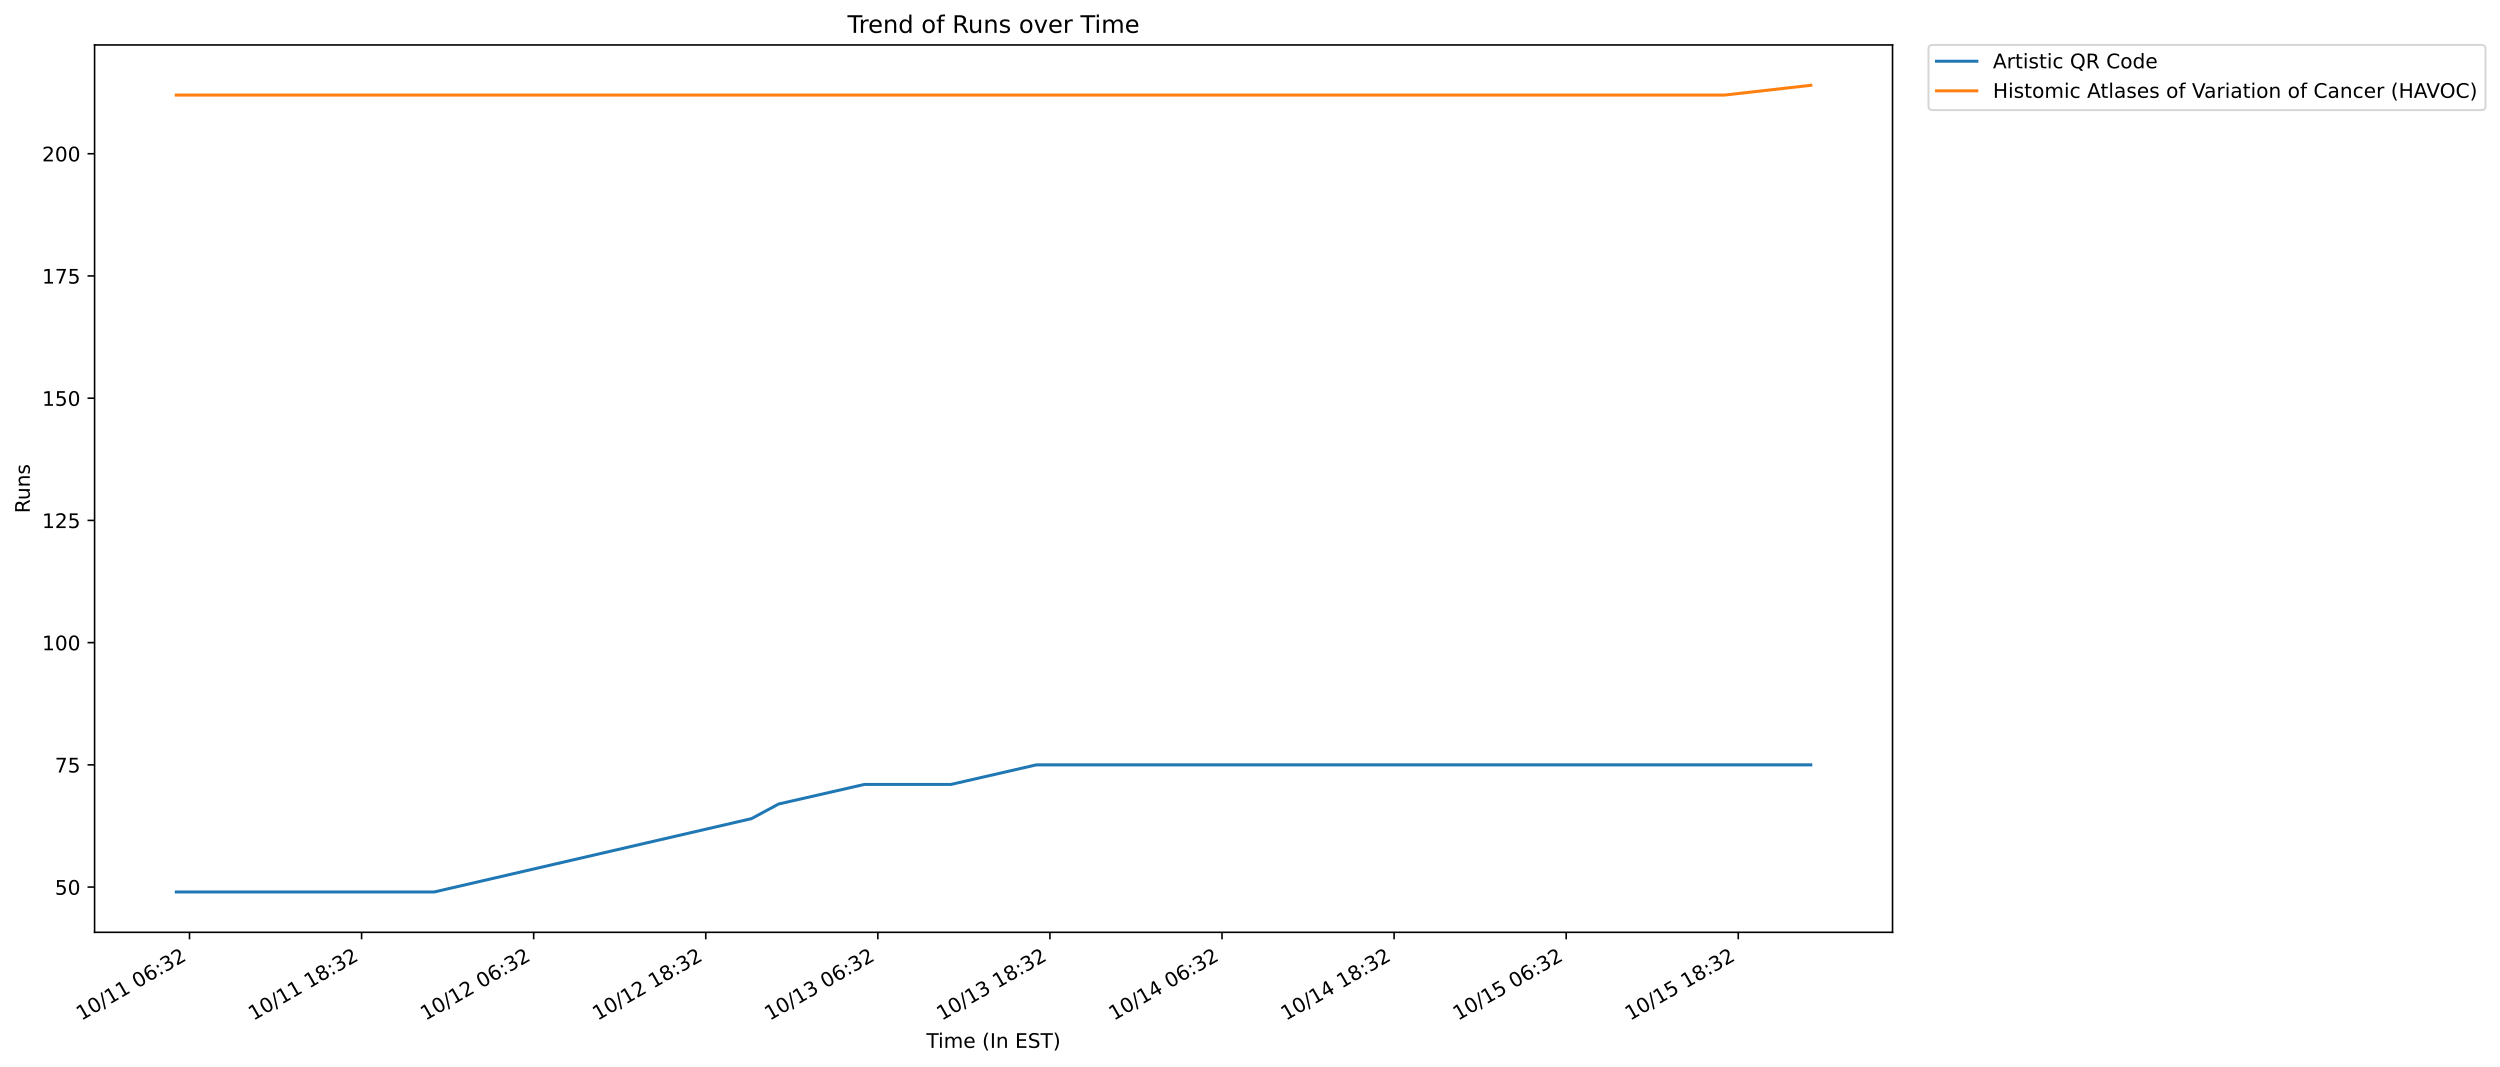
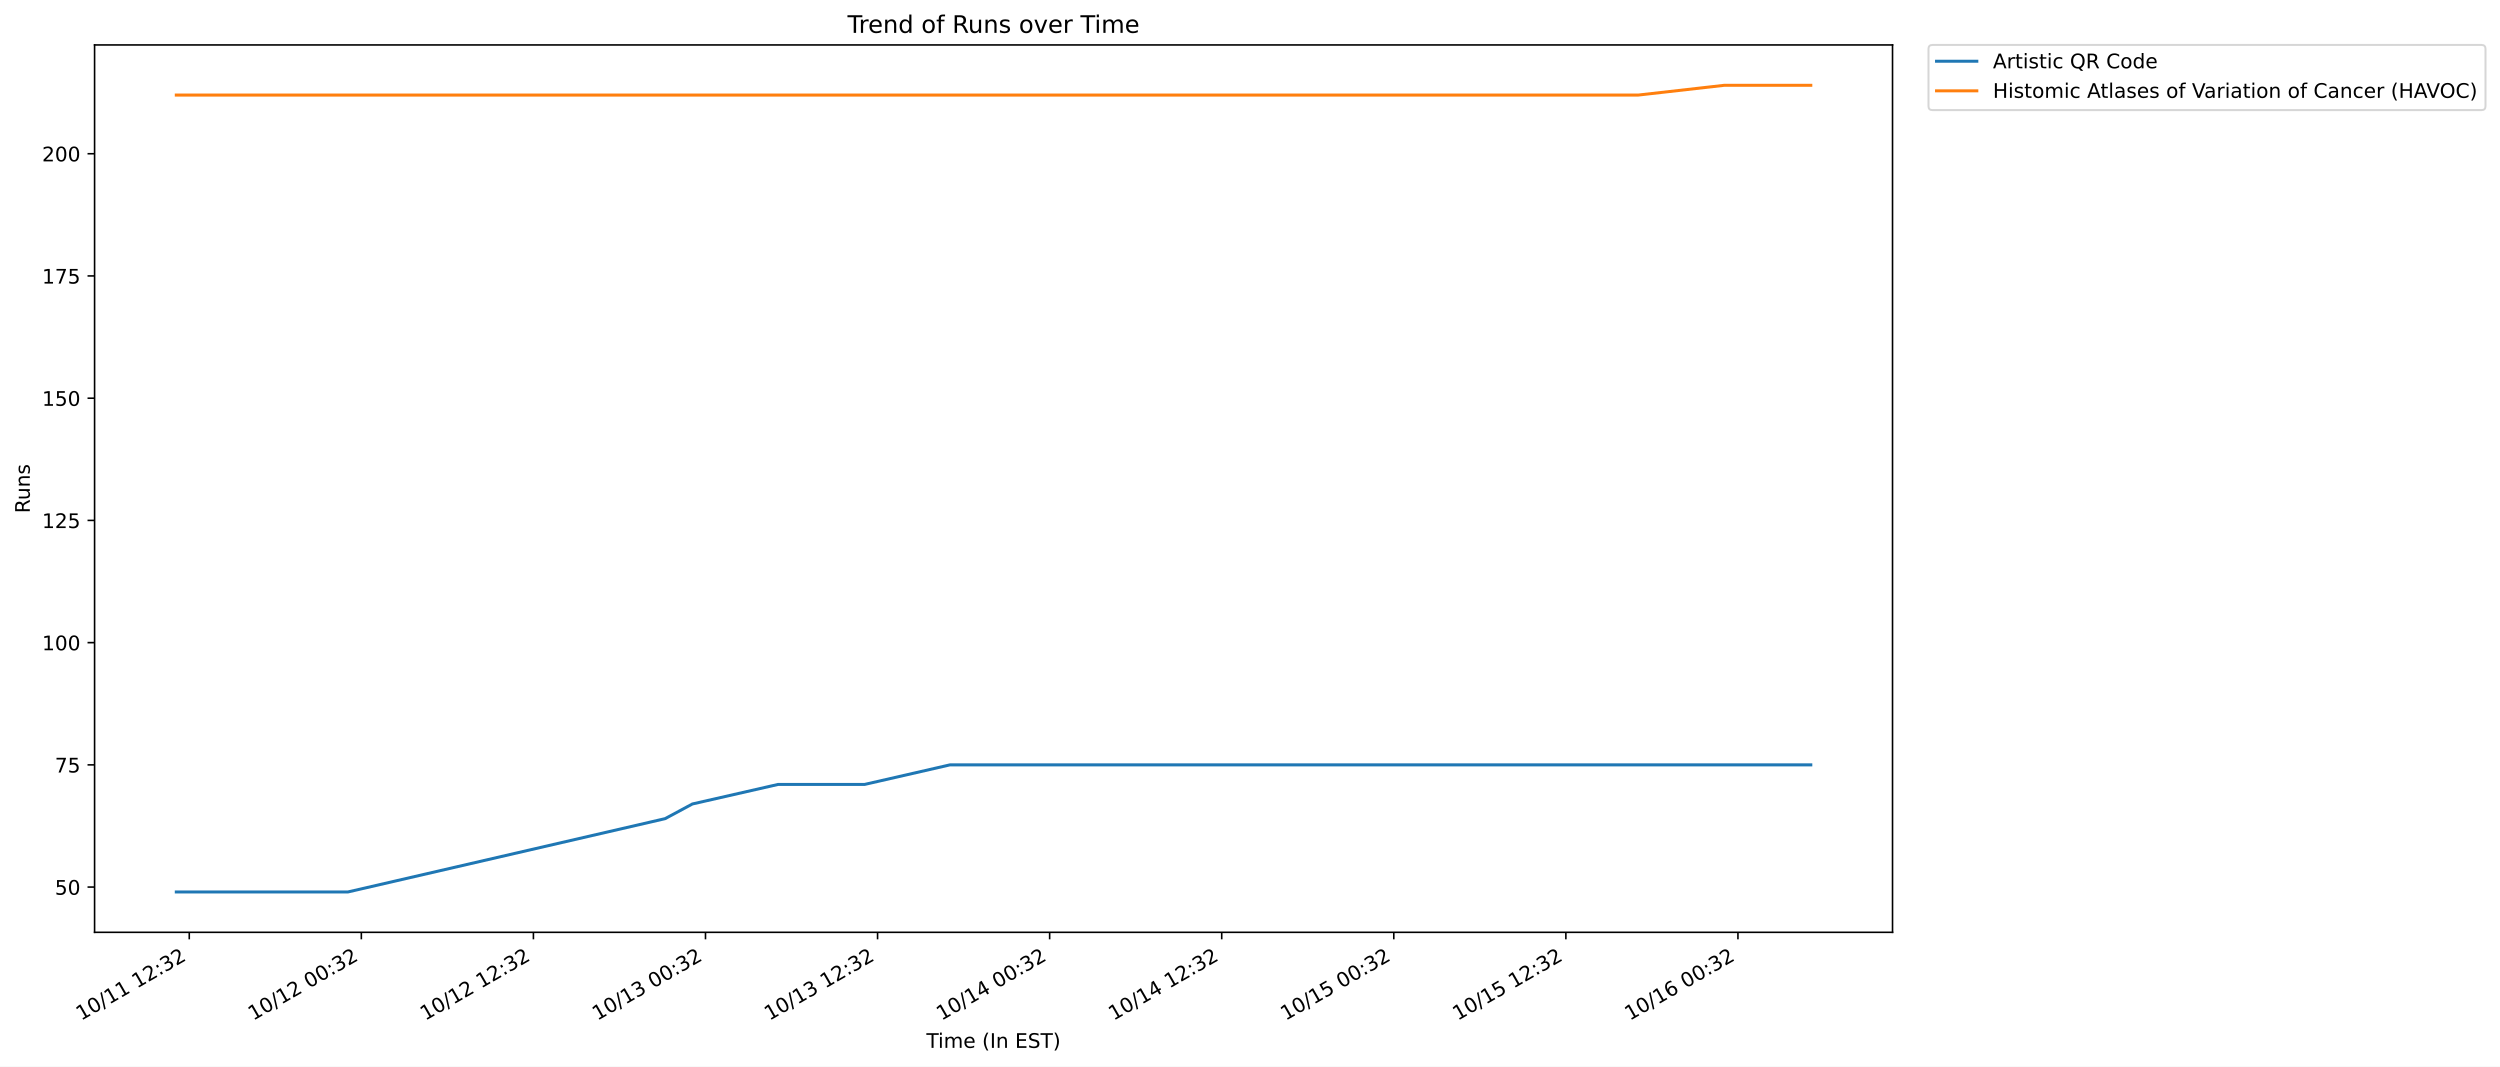
<svg xmlns="http://www.w3.org/2000/svg" xmlns:xlink="http://www.w3.org/1999/xlink" width="1241.42pt" height="529.626pt" viewBox="0 0 1241.42 529.626" version="1.1">
  <defs>
    <style type="text/css">*{stroke-linejoin: round; stroke-linecap: butt}</style>
  </defs>
  <g id="figure_1">
    <g id="patch_1">
      <path d="M 0 529.626  L 1241.42 529.626  L 1241.42 0  L 0 0  z " style="fill: #ffffff" />
    </g>
    <g id="axes_1">
      <g id="patch_2">
        <path d="M 46.966 462.958  L 939.766 462.958  L 939.766 22.318  L 46.966 22.318  z " style="fill: #ffffff" />
      </g>
      <g id="matplotlib.axis_1">
        <g id="xtick_1">
          <g id="line2d_1">
            <defs>
-               <path id="m65a698315c" d="M 0 0  L 0 3.5  " style="stroke: #000000; stroke-width: 0.8" />
+               <path id="m1e74c9fb96" d="M 0 0  L 0 3.5  " style="stroke: #000000; stroke-width: 0.8" />
            </defs>
            <g>
-               <use xlink:href="#m65a698315c" x="94.101" y="462.958" style="stroke: #000000; stroke-width: 0.8" />
+               <use xlink:href="#m1e74c9fb96" x="93.983" y="462.958" style="stroke: #000000; stroke-width: 0.8" />
            </g>
          </g>
          <g id="text_1">
-             <g transform="translate(40.39377 506.9464) rotate(-30) scale(0.1 -0.1)">
+             <g transform="translate(40.27549 506.9464) rotate(-30) scale(0.1 -0.1)">
              <defs>
                <path id="DejaVuSans-31" d="M 794 531  L 1825 531  L 1825 4091  L 703 3866  L 703 4441  L 1819 4666  L 2450 4666  L 2450 531  L 3481 531  L 3481 0  L 794 0  L 794 531  z " transform="scale(0.015625)" />
                <path id="DejaVuSans-30" d="M 2034 4250  Q 1547 4250 1301 3770  Q 1056 3291 1056 2328  Q 1056 1369 1301 889  Q 1547 409 2034 409  Q 2525 409 2770 889  Q 3016 1369 3016 2328  Q 3016 3291 2770 3770  Q 2525 4250 2034 4250  z M 2034 4750  Q 2819 4750 3233 4129  Q 3647 3509 3647 2328  Q 3647 1150 3233 529  Q 2819 -91 2034 -91  Q 1250 -91 836 529  Q 422 1150 422 2328  Q 422 3509 836 4129  Q 1250 4750 2034 4750  z " transform="scale(0.015625)" />
                <path id="DejaVuSans-2f" d="M 1625 4666  L 2156 4666  L 531 -594  L 0 -594  L 1625 4666  z " transform="scale(0.015625)" />
                <path id="DejaVuSans-20" transform="scale(0.015625)" />
-                 <path id="DejaVuSans-36" d="M 2113 2584  Q 1688 2584 1439 2293  Q 1191 2003 1191 1497  Q 1191 994 1439 701  Q 1688 409 2113 409  Q 2538 409 2786 701  Q 3034 994 3034 1497  Q 3034 2003 2786 2293  Q 2538 2584 2113 2584  z M 3366 4563  L 3366 3988  Q 3128 4100 2886 4159  Q 2644 4219 2406 4219  Q 1781 4219 1451 3797  Q 1122 3375 1075 2522  Q 1259 2794 1537 2939  Q 1816 3084 2150 3084  Q 2853 3084 3261 2657  Q 3669 2231 3669 1497  Q 3669 778 3244 343  Q 2819 -91 2113 -91  Q 1303 -91 875 529  Q 447 1150 447 2328  Q 447 3434 972 4092  Q 1497 4750 2381 4750  Q 2619 4750 2861 4703  Q 3103 4656 3366 4563  z " transform="scale(0.015625)" />
+                 <path id="DejaVuSans-32" d="M 1228 531  L 3431 531  L 3431 0  L 469 0  L 469 531  Q 828 903 1448 1529  Q 2069 2156 2228 2338  Q 2531 2678 2651 2914  Q 2772 3150 2772 3378  Q 2772 3750 2511 3984  Q 2250 4219 1831 4219  Q 1534 4219 1204 4116  Q 875 4013 500 3803  L 500 4441  Q 881 4594 1212 4672  Q 1544 4750 1819 4750  Q 2544 4750 2975 4387  Q 3406 4025 3406 3419  Q 3406 3131 3298 2873  Q 3191 2616 2906 2266  Q 2828 2175 2409 1742  Q 1991 1309 1228 531  z " transform="scale(0.015625)" />
                <path id="DejaVuSans-3a" d="M 750 794  L 1409 794  L 1409 0  L 750 0  L 750 794  z M 750 3309  L 1409 3309  L 1409 2516  L 750 2516  L 750 3309  z " transform="scale(0.015625)" />
                <path id="DejaVuSans-33" d="M 2597 2516  Q 3050 2419 3304 2112  Q 3559 1806 3559 1356  Q 3559 666 3084 287  Q 2609 -91 1734 -91  Q 1441 -91 1130 -33  Q 819 25 488 141  L 488 750  Q 750 597 1062 519  Q 1375 441 1716 441  Q 2309 441 2620 675  Q 2931 909 2931 1356  Q 2931 1769 2642 2001  Q 2353 2234 1838 2234  L 1294 2234  L 1294 2753  L 1863 2753  Q 2328 2753 2575 2939  Q 2822 3125 2822 3475  Q 2822 3834 2567 4026  Q 2313 4219 1838 4219  Q 1578 4219 1281 4162  Q 984 4106 628 3988  L 628 4550  Q 988 4650 1302 4700  Q 1616 4750 1894 4750  Q 2613 4750 3031 4423  Q 3450 4097 3450 3541  Q 3450 3153 3228 2886  Q 3006 2619 2597 2516  z " transform="scale(0.015625)" />
-                 <path id="DejaVuSans-32" d="M 1228 531  L 3431 531  L 3431 0  L 469 0  L 469 531  Q 828 903 1448 1529  Q 2069 2156 2228 2338  Q 2531 2678 2651 2914  Q 2772 3150 2772 3378  Q 2772 3750 2511 3984  Q 2250 4219 1831 4219  Q 1534 4219 1204 4116  Q 875 4013 500 3803  L 500 4441  Q 881 4594 1212 4672  Q 1544 4750 1819 4750  Q 2544 4750 2975 4387  Q 3406 4025 3406 3419  Q 3406 3131 3298 2873  Q 3191 2616 2906 2266  Q 2828 2175 2409 1742  Q 1991 1309 1228 531  z " transform="scale(0.015625)" />
              </defs>
              <use xlink:href="#DejaVuSans-31" />
              <use xlink:href="#DejaVuSans-30" x="63.623" />
              <use xlink:href="#DejaVuSans-2f" x="127.246" />
              <use xlink:href="#DejaVuSans-31" x="160.938" />
              <use xlink:href="#DejaVuSans-31" x="224.561" />
              <use xlink:href="#DejaVuSans-20" x="288.184" />
-               <use xlink:href="#DejaVuSans-30" x="319.971" />
-               <use xlink:href="#DejaVuSans-36" x="383.594" />
+               <use xlink:href="#DejaVuSans-31" x="319.971" />
+               <use xlink:href="#DejaVuSans-32" x="383.594" />
              <use xlink:href="#DejaVuSans-3a" x="447.217" />
              <use xlink:href="#DejaVuSans-33" x="480.908" />
              <use xlink:href="#DejaVuSans-32" x="544.531" />
            </g>
          </g>
        </g>
        <g id="xtick_2">
          <g id="line2d_2">
            <g>
-               <use xlink:href="#m65a698315c" x="179.553" y="462.958" style="stroke: #000000; stroke-width: 0.8" />
+               <use xlink:href="#m1e74c9fb96" x="179.43" y="462.958" style="stroke: #000000; stroke-width: 0.8" />
            </g>
          </g>
          <g id="text_2">
-             <g transform="translate(125.8455 506.9464) rotate(-30) scale(0.1 -0.1)">
-               <defs>
-                 <path id="DejaVuSans-38" d="M 2034 2216  Q 1584 2216 1326 1975  Q 1069 1734 1069 1313  Q 1069 891 1326 650  Q 1584 409 2034 409  Q 2484 409 2743 651  Q 3003 894 3003 1313  Q 3003 1734 2745 1975  Q 2488 2216 2034 2216  z M 1403 2484  Q 997 2584 770 2862  Q 544 3141 544 3541  Q 544 4100 942 4425  Q 1341 4750 2034 4750  Q 2731 4750 3128 4425  Q 3525 4100 3525 3541  Q 3525 3141 3298 2862  Q 3072 2584 2669 2484  Q 3125 2378 3379 2068  Q 3634 1759 3634 1313  Q 3634 634 3220 271  Q 2806 -91 2034 -91  Q 1263 -91 848 271  Q 434 634 434 1313  Q 434 1759 690 2068  Q 947 2378 1403 2484  z M 1172 3481  Q 1172 3119 1398 2916  Q 1625 2713 2034 2713  Q 2441 2713 2670 2916  Q 2900 3119 2900 3481  Q 2900 3844 2670 4047  Q 2441 4250 2034 4250  Q 1625 4250 1398 4047  Q 1172 3844 1172 3481  z " transform="scale(0.015625)" />
-               </defs>
-               <use xlink:href="#DejaVuSans-31" />
-               <use xlink:href="#DejaVuSans-30" x="63.623" />
-               <use xlink:href="#DejaVuSans-2f" x="127.246" />
-               <use xlink:href="#DejaVuSans-31" x="160.938" />
-               <use xlink:href="#DejaVuSans-31" x="224.561" />
-               <use xlink:href="#DejaVuSans-20" x="288.184" />
-               <use xlink:href="#DejaVuSans-31" x="319.971" />
-               <use xlink:href="#DejaVuSans-38" x="383.594" />
+             <g transform="translate(125.7226 506.9464) rotate(-30) scale(0.1 -0.1)">
+               <use xlink:href="#DejaVuSans-31" />
+               <use xlink:href="#DejaVuSans-30" x="63.623" />
+               <use xlink:href="#DejaVuSans-2f" x="127.246" />
+               <use xlink:href="#DejaVuSans-31" x="160.938" />
+               <use xlink:href="#DejaVuSans-32" x="224.561" />
+               <use xlink:href="#DejaVuSans-20" x="288.184" />
+               <use xlink:href="#DejaVuSans-30" x="319.971" />
+               <use xlink:href="#DejaVuSans-30" x="383.594" />
              <use xlink:href="#DejaVuSans-3a" x="447.217" />
              <use xlink:href="#DejaVuSans-33" x="480.908" />
              <use xlink:href="#DejaVuSans-32" x="544.531" />
            </g>
          </g>
        </g>
        <g id="xtick_3">
          <g id="line2d_3">
            <g>
-               <use xlink:href="#m65a698315c" x="265.005" y="462.958" style="stroke: #000000; stroke-width: 0.8" />
+               <use xlink:href="#m1e74c9fb96" x="264.877" y="462.958" style="stroke: #000000; stroke-width: 0.8" />
            </g>
          </g>
          <g id="text_3">
-             <g transform="translate(211.2973 506.9464) rotate(-30) scale(0.1 -0.1)">
+             <g transform="translate(211.1697 506.9464) rotate(-30) scale(0.1 -0.1)">
              <use xlink:href="#DejaVuSans-31" />
              <use xlink:href="#DejaVuSans-30" x="63.623" />
              <use xlink:href="#DejaVuSans-2f" x="127.246" />
              <use xlink:href="#DejaVuSans-31" x="160.938" />
              <use xlink:href="#DejaVuSans-32" x="224.561" />
              <use xlink:href="#DejaVuSans-20" x="288.184" />
-               <use xlink:href="#DejaVuSans-30" x="319.971" />
-               <use xlink:href="#DejaVuSans-36" x="383.594" />
+               <use xlink:href="#DejaVuSans-31" x="319.971" />
+               <use xlink:href="#DejaVuSans-32" x="383.594" />
              <use xlink:href="#DejaVuSans-3a" x="447.217" />
              <use xlink:href="#DejaVuSans-33" x="480.908" />
              <use xlink:href="#DejaVuSans-32" x="544.531" />
            </g>
          </g>
        </g>
        <g id="xtick_4">
          <g id="line2d_4">
            <g>
-               <use xlink:href="#m65a698315c" x="350.457" y="462.958" style="stroke: #000000; stroke-width: 0.8" />
+               <use xlink:href="#m1e74c9fb96" x="350.325" y="462.958" style="stroke: #000000; stroke-width: 0.8" />
            </g>
          </g>
          <g id="text_4">
-             <g transform="translate(296.7491 506.9464) rotate(-30) scale(0.1 -0.1)">
-               <use xlink:href="#DejaVuSans-31" />
-               <use xlink:href="#DejaVuSans-30" x="63.623" />
-               <use xlink:href="#DejaVuSans-2f" x="127.246" />
-               <use xlink:href="#DejaVuSans-31" x="160.938" />
-               <use xlink:href="#DejaVuSans-32" x="224.561" />
-               <use xlink:href="#DejaVuSans-20" x="288.184" />
-               <use xlink:href="#DejaVuSans-31" x="319.971" />
-               <use xlink:href="#DejaVuSans-38" x="383.594" />
+             <g transform="translate(296.6168 506.9464) rotate(-30) scale(0.1 -0.1)">
+               <use xlink:href="#DejaVuSans-31" />
+               <use xlink:href="#DejaVuSans-30" x="63.623" />
+               <use xlink:href="#DejaVuSans-2f" x="127.246" />
+               <use xlink:href="#DejaVuSans-31" x="160.938" />
+               <use xlink:href="#DejaVuSans-33" x="224.561" />
+               <use xlink:href="#DejaVuSans-20" x="288.184" />
+               <use xlink:href="#DejaVuSans-30" x="319.971" />
+               <use xlink:href="#DejaVuSans-30" x="383.594" />
              <use xlink:href="#DejaVuSans-3a" x="447.217" />
              <use xlink:href="#DejaVuSans-33" x="480.908" />
              <use xlink:href="#DejaVuSans-32" x="544.531" />
            </g>
          </g>
        </g>
        <g id="xtick_5">
          <g id="line2d_5">
            <g>
-               <use xlink:href="#m65a698315c" x="435.909" y="462.958" style="stroke: #000000; stroke-width: 0.8" />
+               <use xlink:href="#m1e74c9fb96" x="435.772" y="462.958" style="stroke: #000000; stroke-width: 0.8" />
            </g>
          </g>
          <g id="text_5">
-             <g transform="translate(382.2008 506.9464) rotate(-30) scale(0.1 -0.1)">
+             <g transform="translate(382.0639 506.9464) rotate(-30) scale(0.1 -0.1)">
              <use xlink:href="#DejaVuSans-31" />
              <use xlink:href="#DejaVuSans-30" x="63.623" />
              <use xlink:href="#DejaVuSans-2f" x="127.246" />
              <use xlink:href="#DejaVuSans-31" x="160.938" />
              <use xlink:href="#DejaVuSans-33" x="224.561" />
              <use xlink:href="#DejaVuSans-20" x="288.184" />
-               <use xlink:href="#DejaVuSans-30" x="319.971" />
-               <use xlink:href="#DejaVuSans-36" x="383.594" />
+               <use xlink:href="#DejaVuSans-31" x="319.971" />
+               <use xlink:href="#DejaVuSans-32" x="383.594" />
              <use xlink:href="#DejaVuSans-3a" x="447.217" />
              <use xlink:href="#DejaVuSans-33" x="480.908" />
              <use xlink:href="#DejaVuSans-32" x="544.531" />
            </g>
          </g>
        </g>
        <g id="xtick_6">
          <g id="line2d_6">
            <g>
-               <use xlink:href="#m65a698315c" x="521.36" y="462.958" style="stroke: #000000; stroke-width: 0.8" />
+               <use xlink:href="#m1e74c9fb96" x="521.219" y="462.958" style="stroke: #000000; stroke-width: 0.8" />
            </g>
          </g>
          <g id="text_6">
-             <g transform="translate(467.6526 506.9464) rotate(-30) scale(0.1 -0.1)">
-               <use xlink:href="#DejaVuSans-31" />
-               <use xlink:href="#DejaVuSans-30" x="63.623" />
-               <use xlink:href="#DejaVuSans-2f" x="127.246" />
-               <use xlink:href="#DejaVuSans-31" x="160.938" />
-               <use xlink:href="#DejaVuSans-33" x="224.561" />
-               <use xlink:href="#DejaVuSans-20" x="288.184" />
-               <use xlink:href="#DejaVuSans-31" x="319.971" />
-               <use xlink:href="#DejaVuSans-38" x="383.594" />
-               <use xlink:href="#DejaVuSans-3a" x="447.217" />
-               <use xlink:href="#DejaVuSans-33" x="480.908" />
-               <use xlink:href="#DejaVuSans-32" x="544.531" />
-             </g>
-           </g>
-         </g>
-         <g id="xtick_7">
-           <g id="line2d_7">
-             <g>
-               <use xlink:href="#m65a698315c" x="606.812" y="462.958" style="stroke: #000000; stroke-width: 0.8" />
-             </g>
-           </g>
-           <g id="text_7">
-             <g transform="translate(553.1044 506.9464) rotate(-30) scale(0.1 -0.1)">
+             <g transform="translate(467.5111 506.9464) rotate(-30) scale(0.1 -0.1)">
              <defs>
                <path id="DejaVuSans-34" d="M 2419 4116  L 825 1625  L 2419 1625  L 2419 4116  z M 2253 4666  L 3047 4666  L 3047 1625  L 3713 1625  L 3713 1100  L 3047 1100  L 3047 0  L 2419 0  L 2419 1100  L 313 1100  L 313 1709  L 2253 4666  z " transform="scale(0.015625)" />
              </defs>
              <use xlink:href="#DejaVuSans-31" />
              <use xlink:href="#DejaVuSans-30" x="63.623" />
              <use xlink:href="#DejaVuSans-2f" x="127.246" />
              <use xlink:href="#DejaVuSans-31" x="160.938" />
              <use xlink:href="#DejaVuSans-34" x="224.561" />
              <use xlink:href="#DejaVuSans-20" x="288.184" />
              <use xlink:href="#DejaVuSans-30" x="319.971" />
-               <use xlink:href="#DejaVuSans-36" x="383.594" />
+               <use xlink:href="#DejaVuSans-30" x="383.594" />
+               <use xlink:href="#DejaVuSans-3a" x="447.217" />
+               <use xlink:href="#DejaVuSans-33" x="480.908" />
+               <use xlink:href="#DejaVuSans-32" x="544.531" />
+             </g>
+           </g>
+         </g>
+         <g id="xtick_7">
+           <g id="line2d_7">
+             <g>
+               <use xlink:href="#m1e74c9fb96" x="606.666" y="462.958" style="stroke: #000000; stroke-width: 0.8" />
+             </g>
+           </g>
+           <g id="text_7">
+             <g transform="translate(552.9582 506.9464) rotate(-30) scale(0.1 -0.1)">
+               <use xlink:href="#DejaVuSans-31" />
+               <use xlink:href="#DejaVuSans-30" x="63.623" />
+               <use xlink:href="#DejaVuSans-2f" x="127.246" />
+               <use xlink:href="#DejaVuSans-31" x="160.938" />
+               <use xlink:href="#DejaVuSans-34" x="224.561" />
+               <use xlink:href="#DejaVuSans-20" x="288.184" />
+               <use xlink:href="#DejaVuSans-31" x="319.971" />
+               <use xlink:href="#DejaVuSans-32" x="383.594" />
              <use xlink:href="#DejaVuSans-3a" x="447.217" />
              <use xlink:href="#DejaVuSans-33" x="480.908" />
              <use xlink:href="#DejaVuSans-32" x="544.531" />
            </g>
          </g>
        </g>
        <g id="xtick_8">
          <g id="line2d_8">
            <g>
-               <use xlink:href="#m65a698315c" x="692.264" y="462.958" style="stroke: #000000; stroke-width: 0.8" />
+               <use xlink:href="#m1e74c9fb96" x="692.113" y="462.958" style="stroke: #000000; stroke-width: 0.8" />
            </g>
          </g>
          <g id="text_8">
-             <g transform="translate(638.5562 506.9464) rotate(-30) scale(0.1 -0.1)">
-               <use xlink:href="#DejaVuSans-31" />
-               <use xlink:href="#DejaVuSans-30" x="63.623" />
-               <use xlink:href="#DejaVuSans-2f" x="127.246" />
-               <use xlink:href="#DejaVuSans-31" x="160.938" />
-               <use xlink:href="#DejaVuSans-34" x="224.561" />
-               <use xlink:href="#DejaVuSans-20" x="288.184" />
-               <use xlink:href="#DejaVuSans-31" x="319.971" />
-               <use xlink:href="#DejaVuSans-38" x="383.594" />
-               <use xlink:href="#DejaVuSans-3a" x="447.217" />
-               <use xlink:href="#DejaVuSans-33" x="480.908" />
-               <use xlink:href="#DejaVuSans-32" x="544.531" />
-             </g>
-           </g>
-         </g>
-         <g id="xtick_9">
-           <g id="line2d_9">
-             <g>
-               <use xlink:href="#m65a698315c" x="777.716" y="462.958" style="stroke: #000000; stroke-width: 0.8" />
-             </g>
-           </g>
-           <g id="text_9">
-             <g transform="translate(724.0079 506.9464) rotate(-30) scale(0.1 -0.1)">
+             <g transform="translate(638.4053 506.9464) rotate(-30) scale(0.1 -0.1)">
              <defs>
                <path id="DejaVuSans-35" d="M 691 4666  L 3169 4666  L 3169 4134  L 1269 4134  L 1269 2991  Q 1406 3038 1543 3061  Q 1681 3084 1819 3084  Q 2600 3084 3056 2656  Q 3513 2228 3513 1497  Q 3513 744 3044 326  Q 2575 -91 1722 -91  Q 1428 -91 1123 -41  Q 819 9 494 109  L 494 744  Q 775 591 1075 516  Q 1375 441 1709 441  Q 2250 441 2565 725  Q 2881 1009 2881 1497  Q 2881 1984 2565 2268  Q 2250 2553 1709 2553  Q 1456 2553 1204 2497  Q 953 2441 691 2322  L 691 4666  z " transform="scale(0.015625)" />
              </defs>
              <use xlink:href="#DejaVuSans-31" />
              <use xlink:href="#DejaVuSans-30" x="63.623" />
              <use xlink:href="#DejaVuSans-2f" x="127.246" />
              <use xlink:href="#DejaVuSans-31" x="160.938" />
              <use xlink:href="#DejaVuSans-35" x="224.561" />
              <use xlink:href="#DejaVuSans-20" x="288.184" />
              <use xlink:href="#DejaVuSans-30" x="319.971" />
-               <use xlink:href="#DejaVuSans-36" x="383.594" />
+               <use xlink:href="#DejaVuSans-30" x="383.594" />
+               <use xlink:href="#DejaVuSans-3a" x="447.217" />
+               <use xlink:href="#DejaVuSans-33" x="480.908" />
+               <use xlink:href="#DejaVuSans-32" x="544.531" />
+             </g>
+           </g>
+         </g>
+         <g id="xtick_9">
+           <g id="line2d_9">
+             <g>
+               <use xlink:href="#m1e74c9fb96" x="777.56" y="462.958" style="stroke: #000000; stroke-width: 0.8" />
+             </g>
+           </g>
+           <g id="text_9">
+             <g transform="translate(723.8524 506.9464) rotate(-30) scale(0.1 -0.1)">
+               <use xlink:href="#DejaVuSans-31" />
+               <use xlink:href="#DejaVuSans-30" x="63.623" />
+               <use xlink:href="#DejaVuSans-2f" x="127.246" />
+               <use xlink:href="#DejaVuSans-31" x="160.938" />
+               <use xlink:href="#DejaVuSans-35" x="224.561" />
+               <use xlink:href="#DejaVuSans-20" x="288.184" />
+               <use xlink:href="#DejaVuSans-31" x="319.971" />
+               <use xlink:href="#DejaVuSans-32" x="383.594" />
              <use xlink:href="#DejaVuSans-3a" x="447.217" />
              <use xlink:href="#DejaVuSans-33" x="480.908" />
              <use xlink:href="#DejaVuSans-32" x="544.531" />
            </g>
          </g>
        </g>
        <g id="xtick_10">
          <g id="line2d_10">
            <g>
-               <use xlink:href="#m65a698315c" x="863.167" y="462.958" style="stroke: #000000; stroke-width: 0.8" />
+               <use xlink:href="#m1e74c9fb96" x="863.007" y="462.958" style="stroke: #000000; stroke-width: 0.8" />
            </g>
          </g>
          <g id="text_10">
-             <g transform="translate(809.4597 506.9464) rotate(-30) scale(0.1 -0.1)">
-               <use xlink:href="#DejaVuSans-31" />
-               <use xlink:href="#DejaVuSans-30" x="63.623" />
-               <use xlink:href="#DejaVuSans-2f" x="127.246" />
-               <use xlink:href="#DejaVuSans-31" x="160.938" />
-               <use xlink:href="#DejaVuSans-35" x="224.561" />
-               <use xlink:href="#DejaVuSans-20" x="288.184" />
-               <use xlink:href="#DejaVuSans-31" x="319.971" />
-               <use xlink:href="#DejaVuSans-38" x="383.594" />
+             <g transform="translate(809.2995 506.9464) rotate(-30) scale(0.1 -0.1)">
+               <defs>
+                 <path id="DejaVuSans-36" d="M 2113 2584  Q 1688 2584 1439 2293  Q 1191 2003 1191 1497  Q 1191 994 1439 701  Q 1688 409 2113 409  Q 2538 409 2786 701  Q 3034 994 3034 1497  Q 3034 2003 2786 2293  Q 2538 2584 2113 2584  z M 3366 4563  L 3366 3988  Q 3128 4100 2886 4159  Q 2644 4219 2406 4219  Q 1781 4219 1451 3797  Q 1122 3375 1075 2522  Q 1259 2794 1537 2939  Q 1816 3084 2150 3084  Q 2853 3084 3261 2657  Q 3669 2231 3669 1497  Q 3669 778 3244 343  Q 2819 -91 2113 -91  Q 1303 -91 875 529  Q 447 1150 447 2328  Q 447 3434 972 4092  Q 1497 4750 2381 4750  Q 2619 4750 2861 4703  Q 3103 4656 3366 4563  z " transform="scale(0.015625)" />
+               </defs>
+               <use xlink:href="#DejaVuSans-31" />
+               <use xlink:href="#DejaVuSans-30" x="63.623" />
+               <use xlink:href="#DejaVuSans-2f" x="127.246" />
+               <use xlink:href="#DejaVuSans-31" x="160.938" />
+               <use xlink:href="#DejaVuSans-36" x="224.561" />
+               <use xlink:href="#DejaVuSans-20" x="288.184" />
+               <use xlink:href="#DejaVuSans-30" x="319.971" />
+               <use xlink:href="#DejaVuSans-30" x="383.594" />
              <use xlink:href="#DejaVuSans-3a" x="447.217" />
              <use xlink:href="#DejaVuSans-33" x="480.908" />
              <use xlink:href="#DejaVuSans-32" x="544.531" />
            </g>
          </g>
        </g>
        <g id="text_11">
          <g transform="translate(460.0211 520.3459) scale(0.1 -0.1)">
            <defs>
              <path id="DejaVuSans-54" d="M -19 4666  L 3928 4666  L 3928 4134  L 2272 4134  L 2272 0  L 1638 0  L 1638 4134  L -19 4134  L -19 4666  z " transform="scale(0.015625)" />
              <path id="DejaVuSans-69" d="M 603 3500  L 1178 3500  L 1178 0  L 603 0  L 603 3500  z M 603 4863  L 1178 4863  L 1178 4134  L 603 4134  L 603 4863  z " transform="scale(0.015625)" />
              <path id="DejaVuSans-6d" d="M 3328 2828  Q 3544 3216 3844 3400  Q 4144 3584 4550 3584  Q 5097 3584 5394 3201  Q 5691 2819 5691 2113  L 5691 0  L 5113 0  L 5113 2094  Q 5113 2597 4934 2840  Q 4756 3084 4391 3084  Q 3944 3084 3684 2787  Q 3425 2491 3425 1978  L 3425 0  L 2847 0  L 2847 2094  Q 2847 2600 2669 2842  Q 2491 3084 2119 3084  Q 1678 3084 1418 2786  Q 1159 2488 1159 1978  L 1159 0  L 581 0  L 581 3500  L 1159 3500  L 1159 2956  Q 1356 3278 1631 3431  Q 1906 3584 2284 3584  Q 2666 3584 2933 3390  Q 3200 3197 3328 2828  z " transform="scale(0.015625)" />
              <path id="DejaVuSans-65" d="M 3597 1894  L 3597 1613  L 953 1613  Q 991 1019 1311 708  Q 1631 397 2203 397  Q 2534 397 2845 478  Q 3156 559 3463 722  L 3463 178  Q 3153 47 2828 -22  Q 2503 -91 2169 -91  Q 1331 -91 842 396  Q 353 884 353 1716  Q 353 2575 817 3079  Q 1281 3584 2069 3584  Q 2775 3584 3186 3129  Q 3597 2675 3597 1894  z M 3022 2063  Q 3016 2534 2758 2815  Q 2500 3097 2075 3097  Q 1594 3097 1305 2825  Q 1016 2553 972 2059  L 3022 2063  z " transform="scale(0.015625)" />
              <path id="DejaVuSans-28" d="M 1984 4856  Q 1566 4138 1362 3434  Q 1159 2731 1159 2009  Q 1159 1288 1364 580  Q 1569 -128 1984 -844  L 1484 -844  Q 1016 -109 783 600  Q 550 1309 550 2009  Q 550 2706 781 3412  Q 1013 4119 1484 4856  L 1984 4856  z " transform="scale(0.015625)" />
              <path id="DejaVuSans-49" d="M 628 4666  L 1259 4666  L 1259 0  L 628 0  L 628 4666  z " transform="scale(0.015625)" />
              <path id="DejaVuSans-6e" d="M 3513 2113  L 3513 0  L 2938 0  L 2938 2094  Q 2938 2591 2744 2837  Q 2550 3084 2163 3084  Q 1697 3084 1428 2787  Q 1159 2491 1159 1978  L 1159 0  L 581 0  L 581 3500  L 1159 3500  L 1159 2956  Q 1366 3272 1645 3428  Q 1925 3584 2291 3584  Q 2894 3584 3203 3211  Q 3513 2838 3513 2113  z " transform="scale(0.015625)" />
              <path id="DejaVuSans-45" d="M 628 4666  L 3578 4666  L 3578 4134  L 1259 4134  L 1259 2753  L 3481 2753  L 3481 2222  L 1259 2222  L 1259 531  L 3634 531  L 3634 0  L 628 0  L 628 4666  z " transform="scale(0.015625)" />
              <path id="DejaVuSans-53" d="M 3425 4513  L 3425 3897  Q 3066 4069 2747 4153  Q 2428 4238 2131 4238  Q 1616 4238 1336 4038  Q 1056 3838 1056 3469  Q 1056 3159 1242 3001  Q 1428 2844 1947 2747  L 2328 2669  Q 3034 2534 3370 2195  Q 3706 1856 3706 1288  Q 3706 609 3251 259  Q 2797 -91 1919 -91  Q 1588 -91 1214 -16  Q 841 59 441 206  L 441 856  Q 825 641 1194 531  Q 1563 422 1919 422  Q 2459 422 2753 634  Q 3047 847 3047 1241  Q 3047 1584 2836 1778  Q 2625 1972 2144 2069  L 1759 2144  Q 1053 2284 737 2584  Q 422 2884 422 3419  Q 422 4038 858 4394  Q 1294 4750 2059 4750  Q 2388 4750 2728 4690  Q 3069 4631 3425 4513  z " transform="scale(0.015625)" />
              <path id="DejaVuSans-29" d="M 513 4856  L 1013 4856  Q 1481 4119 1714 3412  Q 1947 2706 1947 2009  Q 1947 1309 1714 600  Q 1481 -109 1013 -844  L 513 -844  Q 928 -128 1133 580  Q 1338 1288 1338 2009  Q 1338 2731 1133 3434  Q 928 4138 513 4856  z " transform="scale(0.015625)" />
            </defs>
            <use xlink:href="#DejaVuSans-54" />
            <use xlink:href="#DejaVuSans-69" x="57.959" />
            <use xlink:href="#DejaVuSans-6d" x="85.742" />
            <use xlink:href="#DejaVuSans-65" x="183.154" />
            <use xlink:href="#DejaVuSans-20" x="244.678" />
            <use xlink:href="#DejaVuSans-28" x="276.465" />
            <use xlink:href="#DejaVuSans-49" x="315.479" />
            <use xlink:href="#DejaVuSans-6e" x="344.971" />
            <use xlink:href="#DejaVuSans-20" x="408.35" />
            <use xlink:href="#DejaVuSans-45" x="440.137" />
            <use xlink:href="#DejaVuSans-53" x="503.32" />
            <use xlink:href="#DejaVuSans-54" x="566.797" />
            <use xlink:href="#DejaVuSans-29" x="627.881" />
          </g>
        </g>
      </g>
      <g id="matplotlib.axis_2">
        <g id="ytick_1">
          <g id="line2d_11">
            <defs>
-               <path id="m4ffe9d5184" d="M 0 0  L -3.5 0  " style="stroke: #000000; stroke-width: 0.8" />
+               <path id="m49fee4f588" d="M 0 0  L -3.5 0  " style="stroke: #000000; stroke-width: 0.8" />
            </defs>
            <g>
-               <use xlink:href="#m4ffe9d5184" x="46.966" y="440.501" style="stroke: #000000; stroke-width: 0.8" />
+               <use xlink:href="#m49fee4f588" x="46.966" y="440.501" style="stroke: #000000; stroke-width: 0.8" />
            </g>
          </g>
          <g id="text_12">
            <g transform="translate(27.24063 444.3005) scale(0.1 -0.1)">
              <use xlink:href="#DejaVuSans-35" />
              <use xlink:href="#DejaVuSans-30" x="63.623" />
            </g>
          </g>
        </g>
        <g id="ytick_2">
          <g id="line2d_12">
            <g>
-               <use xlink:href="#m4ffe9d5184" x="46.966" y="379.807" style="stroke: #000000; stroke-width: 0.8" />
+               <use xlink:href="#m49fee4f588" x="46.966" y="379.807" style="stroke: #000000; stroke-width: 0.8" />
            </g>
          </g>
          <g id="text_13">
            <g transform="translate(27.24063 383.6063) scale(0.1 -0.1)">
              <defs>
                <path id="DejaVuSans-37" d="M 525 4666  L 3525 4666  L 3525 4397  L 1831 0  L 1172 0  L 2766 4134  L 525 4134  L 525 4666  z " transform="scale(0.015625)" />
              </defs>
              <use xlink:href="#DejaVuSans-37" />
              <use xlink:href="#DejaVuSans-35" x="63.623" />
            </g>
          </g>
        </g>
        <g id="ytick_3">
          <g id="line2d_13">
            <g>
-               <use xlink:href="#m4ffe9d5184" x="46.966" y="319.113" style="stroke: #000000; stroke-width: 0.8" />
+               <use xlink:href="#m49fee4f588" x="46.966" y="319.113" style="stroke: #000000; stroke-width: 0.8" />
            </g>
          </g>
          <g id="text_14">
            <g transform="translate(20.87813 322.9121) scale(0.1 -0.1)">
              <use xlink:href="#DejaVuSans-31" />
              <use xlink:href="#DejaVuSans-30" x="63.623" />
              <use xlink:href="#DejaVuSans-30" x="127.246" />
            </g>
          </g>
        </g>
        <g id="ytick_4">
          <g id="line2d_14">
            <g>
-               <use xlink:href="#m4ffe9d5184" x="46.966" y="258.419" style="stroke: #000000; stroke-width: 0.8" />
+               <use xlink:href="#m49fee4f588" x="46.966" y="258.419" style="stroke: #000000; stroke-width: 0.8" />
            </g>
          </g>
          <g id="text_15">
            <g transform="translate(20.87813 262.2178) scale(0.1 -0.1)">
              <use xlink:href="#DejaVuSans-31" />
              <use xlink:href="#DejaVuSans-32" x="63.623" />
              <use xlink:href="#DejaVuSans-35" x="127.246" />
            </g>
          </g>
        </g>
        <g id="ytick_5">
          <g id="line2d_15">
            <g>
-               <use xlink:href="#m4ffe9d5184" x="46.966" y="197.724" style="stroke: #000000; stroke-width: 0.8" />
+               <use xlink:href="#m49fee4f588" x="46.966" y="197.724" style="stroke: #000000; stroke-width: 0.8" />
            </g>
          </g>
          <g id="text_16">
            <g transform="translate(20.87813 201.5236) scale(0.1 -0.1)">
              <use xlink:href="#DejaVuSans-31" />
              <use xlink:href="#DejaVuSans-35" x="63.623" />
              <use xlink:href="#DejaVuSans-30" x="127.246" />
            </g>
          </g>
        </g>
        <g id="ytick_6">
          <g id="line2d_16">
            <g>
-               <use xlink:href="#m4ffe9d5184" x="46.966" y="137.03" style="stroke: #000000; stroke-width: 0.8" />
+               <use xlink:href="#m49fee4f588" x="46.966" y="137.03" style="stroke: #000000; stroke-width: 0.8" />
            </g>
          </g>
          <g id="text_17">
            <g transform="translate(20.87813 140.8294) scale(0.1 -0.1)">
              <use xlink:href="#DejaVuSans-31" />
              <use xlink:href="#DejaVuSans-37" x="63.623" />
              <use xlink:href="#DejaVuSans-35" x="127.246" />
            </g>
          </g>
        </g>
        <g id="ytick_7">
          <g id="line2d_17">
            <g>
-               <use xlink:href="#m4ffe9d5184" x="46.966" y="76.336" style="stroke: #000000; stroke-width: 0.8" />
+               <use xlink:href="#m49fee4f588" x="46.966" y="76.336" style="stroke: #000000; stroke-width: 0.8" />
            </g>
          </g>
          <g id="text_18">
            <g transform="translate(20.87813 80.13519) scale(0.1 -0.1)">
              <use xlink:href="#DejaVuSans-32" />
              <use xlink:href="#DejaVuSans-30" x="63.623" />
              <use xlink:href="#DejaVuSans-30" x="127.246" />
            </g>
          </g>
        </g>
        <g id="text_19">
          <g transform="translate(14.79844 254.8295) rotate(-90) scale(0.1 -0.1)">
            <defs>
              <path id="DejaVuSans-52" d="M 2841 2188  Q 3044 2119 3236 1894  Q 3428 1669 3622 1275  L 4263 0  L 3584 0  L 2988 1197  Q 2756 1666 2539 1819  Q 2322 1972 1947 1972  L 1259 1972  L 1259 0  L 628 0  L 628 4666  L 2053 4666  Q 2853 4666 3247 4331  Q 3641 3997 3641 3322  Q 3641 2881 3436 2590  Q 3231 2300 2841 2188  z M 1259 4147  L 1259 2491  L 2053 2491  Q 2509 2491 2742 2702  Q 2975 2913 2975 3322  Q 2975 3731 2742 3939  Q 2509 4147 2053 4147  L 1259 4147  z " transform="scale(0.015625)" />
              <path id="DejaVuSans-75" d="M 544 1381  L 544 3500  L 1119 3500  L 1119 1403  Q 1119 906 1312 657  Q 1506 409 1894 409  Q 2359 409 2629 706  Q 2900 1003 2900 1516  L 2900 3500  L 3475 3500  L 3475 0  L 2900 0  L 2900 538  Q 2691 219 2414 64  Q 2138 -91 1772 -91  Q 1169 -91 856 284  Q 544 659 544 1381  z M 1991 3584  L 1991 3584  z " transform="scale(0.015625)" />
              <path id="DejaVuSans-73" d="M 2834 3397  L 2834 2853  Q 2591 2978 2328 3040  Q 2066 3103 1784 3103  Q 1356 3103 1142 2972  Q 928 2841 928 2578  Q 928 2378 1081 2264  Q 1234 2150 1697 2047  L 1894 2003  Q 2506 1872 2764 1633  Q 3022 1394 3022 966  Q 3022 478 2636 193  Q 2250 -91 1575 -91  Q 1294 -91 989 -36  Q 684 19 347 128  L 347 722  Q 666 556 975 473  Q 1284 391 1588 391  Q 1994 391 2212 530  Q 2431 669 2431 922  Q 2431 1156 2273 1281  Q 2116 1406 1581 1522  L 1381 1569  Q 847 1681 609 1914  Q 372 2147 372 2553  Q 372 3047 722 3315  Q 1072 3584 1716 3584  Q 2034 3584 2315 3537  Q 2597 3491 2834 3397  z " transform="scale(0.015625)" />
            </defs>
            <use xlink:href="#DejaVuSans-52" />
            <use xlink:href="#DejaVuSans-75" x="64.982" />
            <use xlink:href="#DejaVuSans-6e" x="128.361" />
            <use xlink:href="#DejaVuSans-73" x="191.74" />
          </g>
        </g>
      </g>
      <g id="line2d_18">
-         <path d="M 87.547 442.929  L 130.391 442.929  L 172.778 442.929  L 215.569 442.929  L 373.139 406.513  L 386.671 399.229  L 429.233 389.518  L 472.22 389.518  L 514.59 379.807  L 557.33 379.807  L 600.064 379.807  L 642.844 379.807  L 685.508 379.807  L 728.313 379.807  L 770.943 379.807  L 813.841 379.807  L 856.417 379.807  L 899.184 379.807  " clip-path="url(#p3b0c40a898)" style="fill: none; stroke: #1f77b4; stroke-width: 1.5; stroke-linecap: square" />
+         <path d="M 87.547 442.929  L 129.932 442.929  L 172.72 442.929  L 330.282 406.513  L 343.813 399.229  L 386.373 389.518  L 429.358 389.518  L 471.726 379.807  L 514.463 379.807  L 557.195 379.807  L 599.972 379.807  L 642.634 379.807  L 685.436 379.807  L 728.065 379.807  L 770.96 379.807  L 813.534 379.807  L 856.298 379.807  L 899.184 379.807  " clip-path="url(#pab01f94d86)" style="fill: none; stroke: #1f77b4; stroke-width: 1.5; stroke-linecap: square" />
      </g>
      <g id="line2d_19">
-         <path d="M 87.547 47.203  L 130.391 47.203  L 172.778 47.203  L 215.569 47.203  L 373.139 47.203  L 386.671 47.203  L 429.233 47.203  L 472.22 47.203  L 514.59 47.203  L 557.33 47.203  L 600.064 47.203  L 642.844 47.203  L 685.508 47.203  L 728.313 47.203  L 770.943 47.203  L 813.841 47.203  L 856.417 47.203  L 899.184 42.347  " clip-path="url(#p3b0c40a898)" style="fill: none; stroke: #ff7f0e; stroke-width: 1.5; stroke-linecap: square" />
+         <path d="M 87.547 47.203  L 129.932 47.203  L 172.72 47.203  L 330.282 47.203  L 343.813 47.203  L 386.373 47.203  L 429.358 47.203  L 471.726 47.203  L 514.463 47.203  L 557.195 47.203  L 599.972 47.203  L 642.634 47.203  L 685.436 47.203  L 728.065 47.203  L 770.96 47.203  L 813.534 47.203  L 856.298 42.347  L 899.184 42.347  " clip-path="url(#pab01f94d86)" style="fill: none; stroke: #ff7f0e; stroke-width: 1.5; stroke-linecap: square" />
      </g>
      <g id="patch_3">
        <path d="M 46.966 462.958  L 46.966 22.318  " style="fill: none; stroke: #000000; stroke-width: 0.8; stroke-linejoin: miter; stroke-linecap: square" />
      </g>
      <g id="patch_4">
        <path d="M 939.766 462.958  L 939.766 22.318  " style="fill: none; stroke: #000000; stroke-width: 0.8; stroke-linejoin: miter; stroke-linecap: square" />
      </g>
      <g id="patch_5">
        <path d="M 46.966 462.958  L 939.766 462.958  " style="fill: none; stroke: #000000; stroke-width: 0.8; stroke-linejoin: miter; stroke-linecap: square" />
      </g>
      <g id="patch_6">
        <path d="M 46.966 22.318  L 939.766 22.318  " style="fill: none; stroke: #000000; stroke-width: 0.8; stroke-linejoin: miter; stroke-linecap: square" />
      </g>
      <g id="text_20">
        <g transform="translate(420.8491 16.31812) scale(0.12 -0.12)">
          <defs>
            <path id="DejaVuSans-72" d="M 2631 2963  Q 2534 3019 2420 3045  Q 2306 3072 2169 3072  Q 1681 3072 1420 2755  Q 1159 2438 1159 1844  L 1159 0  L 581 0  L 581 3500  L 1159 3500  L 1159 2956  Q 1341 3275 1631 3429  Q 1922 3584 2338 3584  Q 2397 3584 2469 3576  Q 2541 3569 2628 3553  L 2631 2963  z " transform="scale(0.015625)" />
            <path id="DejaVuSans-64" d="M 2906 2969  L 2906 4863  L 3481 4863  L 3481 0  L 2906 0  L 2906 525  Q 2725 213 2448 61  Q 2172 -91 1784 -91  Q 1150 -91 751 415  Q 353 922 353 1747  Q 353 2572 751 3078  Q 1150 3584 1784 3584  Q 2172 3584 2448 3432  Q 2725 3281 2906 2969  z M 947 1747  Q 947 1113 1208 752  Q 1469 391 1925 391  Q 2381 391 2643 752  Q 2906 1113 2906 1747  Q 2906 2381 2643 2742  Q 2381 3103 1925 3103  Q 1469 3103 1208 2742  Q 947 2381 947 1747  z " transform="scale(0.015625)" />
            <path id="DejaVuSans-6f" d="M 1959 3097  Q 1497 3097 1228 2736  Q 959 2375 959 1747  Q 959 1119 1226 758  Q 1494 397 1959 397  Q 2419 397 2687 759  Q 2956 1122 2956 1747  Q 2956 2369 2687 2733  Q 2419 3097 1959 3097  z M 1959 3584  Q 2709 3584 3137 3096  Q 3566 2609 3566 1747  Q 3566 888 3137 398  Q 2709 -91 1959 -91  Q 1206 -91 779 398  Q 353 888 353 1747  Q 353 2609 779 3096  Q 1206 3584 1959 3584  z " transform="scale(0.015625)" />
            <path id="DejaVuSans-66" d="M 2375 4863  L 2375 4384  L 1825 4384  Q 1516 4384 1395 4259  Q 1275 4134 1275 3809  L 1275 3500  L 2222 3500  L 2222 3053  L 1275 3053  L 1275 0  L 697 0  L 697 3053  L 147 3053  L 147 3500  L 697 3500  L 697 3744  Q 697 4328 969 4595  Q 1241 4863 1831 4863  L 2375 4863  z " transform="scale(0.015625)" />
            <path id="DejaVuSans-76" d="M 191 3500  L 800 3500  L 1894 563  L 2988 3500  L 3597 3500  L 2284 0  L 1503 0  L 191 3500  z " transform="scale(0.015625)" />
          </defs>
          <use xlink:href="#DejaVuSans-54" />
          <use xlink:href="#DejaVuSans-72" x="46.334" />
          <use xlink:href="#DejaVuSans-65" x="85.197" />
          <use xlink:href="#DejaVuSans-6e" x="146.721" />
          <use xlink:href="#DejaVuSans-64" x="210.1" />
          <use xlink:href="#DejaVuSans-20" x="273.576" />
          <use xlink:href="#DejaVuSans-6f" x="305.363" />
          <use xlink:href="#DejaVuSans-66" x="366.545" />
          <use xlink:href="#DejaVuSans-20" x="401.75" />
          <use xlink:href="#DejaVuSans-52" x="433.537" />
          <use xlink:href="#DejaVuSans-75" x="498.52" />
          <use xlink:href="#DejaVuSans-6e" x="561.898" />
          <use xlink:href="#DejaVuSans-73" x="625.277" />
          <use xlink:href="#DejaVuSans-20" x="677.377" />
          <use xlink:href="#DejaVuSans-6f" x="709.164" />
          <use xlink:href="#DejaVuSans-76" x="770.346" />
          <use xlink:href="#DejaVuSans-65" x="829.525" />
          <use xlink:href="#DejaVuSans-72" x="891.049" />
          <use xlink:href="#DejaVuSans-20" x="932.162" />
          <use xlink:href="#DejaVuSans-54" x="963.949" />
          <use xlink:href="#DejaVuSans-69" x="1021.908" />
          <use xlink:href="#DejaVuSans-6d" x="1049.691" />
          <use xlink:href="#DejaVuSans-65" x="1147.104" />
        </g>
      </g>
      <g id="legend_1">
        <g id="patch_7">
          <path d="M 959.622 54.674  L 1232.22 54.674  Q 1234.22 54.674 1234.22 52.674  L 1234.22 24.318  Q 1234.22 22.318 1232.22 22.318  L 959.622 22.318  Q 957.622 22.318 957.622 24.318  L 957.622 52.674  Q 957.622 54.674 959.622 54.674  z " style="fill: #ffffff; opacity: 0.8; stroke: #cccccc; stroke-linejoin: miter" />
        </g>
        <g id="line2d_20">
          <path d="M 961.622 30.417  L 971.622 30.417  L 981.622 30.417  " style="fill: none; stroke: #1f77b4; stroke-width: 1.5; stroke-linecap: square" />
        </g>
        <g id="text_21">
          <g transform="translate(989.6216 33.91656) scale(0.1 -0.1)">
            <defs>
              <path id="DejaVuSans-41" d="M 2188 4044  L 1331 1722  L 3047 1722  L 2188 4044  z M 1831 4666  L 2547 4666  L 4325 0  L 3669 0  L 3244 1197  L 1141 1197  L 716 0  L 50 0  L 1831 4666  z " transform="scale(0.015625)" />
              <path id="DejaVuSans-74" d="M 1172 4494  L 1172 3500  L 2356 3500  L 2356 3053  L 1172 3053  L 1172 1153  Q 1172 725 1289 603  Q 1406 481 1766 481  L 2356 481  L 2356 0  L 1766 0  Q 1100 0 847 248  Q 594 497 594 1153  L 594 3053  L 172 3053  L 172 3500  L 594 3500  L 594 4494  L 1172 4494  z " transform="scale(0.015625)" />
              <path id="DejaVuSans-63" d="M 3122 3366  L 3122 2828  Q 2878 2963 2633 3030  Q 2388 3097 2138 3097  Q 1578 3097 1268 2742  Q 959 2388 959 1747  Q 959 1106 1268 751  Q 1578 397 2138 397  Q 2388 397 2633 464  Q 2878 531 3122 666  L 3122 134  Q 2881 22 2623 -34  Q 2366 -91 2075 -91  Q 1284 -91 818 406  Q 353 903 353 1747  Q 353 2603 823 3093  Q 1294 3584 2113 3584  Q 2378 3584 2631 3529  Q 2884 3475 3122 3366  z " transform="scale(0.015625)" />
              <path id="DejaVuSans-51" d="M 2522 4238  Q 1834 4238 1429 3725  Q 1025 3213 1025 2328  Q 1025 1447 1429 934  Q 1834 422 2522 422  Q 3209 422 3611 934  Q 4013 1447 4013 2328  Q 4013 3213 3611 3725  Q 3209 4238 2522 4238  z M 3406 84  L 4238 -825  L 3475 -825  L 2784 -78  Q 2681 -84 2626 -87  Q 2572 -91 2522 -91  Q 1538 -91 948 567  Q 359 1225 359 2328  Q 359 3434 948 4092  Q 1538 4750 2522 4750  Q 3503 4750 4090 4092  Q 4678 3434 4678 2328  Q 4678 1516 4351 937  Q 4025 359 3406 84  z " transform="scale(0.015625)" />
              <path id="DejaVuSans-43" d="M 4122 4306  L 4122 3641  Q 3803 3938 3442 4084  Q 3081 4231 2675 4231  Q 1875 4231 1450 3742  Q 1025 3253 1025 2328  Q 1025 1406 1450 917  Q 1875 428 2675 428  Q 3081 428 3442 575  Q 3803 722 4122 1019  L 4122 359  Q 3791 134 3420 21  Q 3050 -91 2638 -91  Q 1578 -91 968 557  Q 359 1206 359 2328  Q 359 3453 968 4101  Q 1578 4750 2638 4750  Q 3056 4750 3426 4639  Q 3797 4528 4122 4306  z " transform="scale(0.015625)" />
            </defs>
            <use xlink:href="#DejaVuSans-41" />
            <use xlink:href="#DejaVuSans-72" x="68.408" />
            <use xlink:href="#DejaVuSans-74" x="109.521" />
            <use xlink:href="#DejaVuSans-69" x="148.73" />
            <use xlink:href="#DejaVuSans-73" x="176.514" />
            <use xlink:href="#DejaVuSans-74" x="228.613" />
            <use xlink:href="#DejaVuSans-69" x="267.822" />
            <use xlink:href="#DejaVuSans-63" x="295.605" />
            <use xlink:href="#DejaVuSans-20" x="350.586" />
            <use xlink:href="#DejaVuSans-51" x="382.373" />
            <use xlink:href="#DejaVuSans-52" x="461.084" />
            <use xlink:href="#DejaVuSans-20" x="530.566" />
            <use xlink:href="#DejaVuSans-43" x="562.354" />
            <use xlink:href="#DejaVuSans-6f" x="632.178" />
            <use xlink:href="#DejaVuSans-64" x="693.359" />
            <use xlink:href="#DejaVuSans-65" x="756.836" />
          </g>
        </g>
        <g id="line2d_21">
          <path d="M 961.622 45.095  L 971.622 45.095  L 981.622 45.095  " style="fill: none; stroke: #ff7f0e; stroke-width: 1.5; stroke-linecap: square" />
        </g>
        <g id="text_22">
          <g transform="translate(989.6216 48.59469) scale(0.1 -0.1)">
            <defs>
              <path id="DejaVuSans-48" d="M 628 4666  L 1259 4666  L 1259 2753  L 3553 2753  L 3553 4666  L 4184 4666  L 4184 0  L 3553 0  L 3553 2222  L 1259 2222  L 1259 0  L 628 0  L 628 4666  z " transform="scale(0.015625)" />
              <path id="DejaVuSans-6c" d="M 603 4863  L 1178 4863  L 1178 0  L 603 0  L 603 4863  z " transform="scale(0.015625)" />
              <path id="DejaVuSans-61" d="M 2194 1759  Q 1497 1759 1228 1600  Q 959 1441 959 1056  Q 959 750 1161 570  Q 1363 391 1709 391  Q 2188 391 2477 730  Q 2766 1069 2766 1631  L 2766 1759  L 2194 1759  z M 3341 1997  L 3341 0  L 2766 0  L 2766 531  Q 2569 213 2275 61  Q 1981 -91 1556 -91  Q 1019 -91 701 211  Q 384 513 384 1019  Q 384 1609 779 1909  Q 1175 2209 1959 2209  L 2766 2209  L 2766 2266  Q 2766 2663 2505 2880  Q 2244 3097 1772 3097  Q 1472 3097 1187 3025  Q 903 2953 641 2809  L 641 3341  Q 956 3463 1253 3523  Q 1550 3584 1831 3584  Q 2591 3584 2966 3190  Q 3341 2797 3341 1997  z " transform="scale(0.015625)" />
              <path id="DejaVuSans-56" d="M 1831 0  L 50 4666  L 709 4666  L 2188 738  L 3669 4666  L 4325 4666  L 2547 0  L 1831 0  z " transform="scale(0.015625)" />
              <path id="DejaVuSans-4f" d="M 2522 4238  Q 1834 4238 1429 3725  Q 1025 3213 1025 2328  Q 1025 1447 1429 934  Q 1834 422 2522 422  Q 3209 422 3611 934  Q 4013 1447 4013 2328  Q 4013 3213 3611 3725  Q 3209 4238 2522 4238  z M 2522 4750  Q 3503 4750 4090 4092  Q 4678 3434 4678 2328  Q 4678 1225 4090 567  Q 3503 -91 2522 -91  Q 1538 -91 948 565  Q 359 1222 359 2328  Q 359 3434 948 4092  Q 1538 4750 2522 4750  z " transform="scale(0.015625)" />
            </defs>
            <use xlink:href="#DejaVuSans-48" />
            <use xlink:href="#DejaVuSans-69" x="75.195" />
            <use xlink:href="#DejaVuSans-73" x="102.979" />
            <use xlink:href="#DejaVuSans-74" x="155.078" />
            <use xlink:href="#DejaVuSans-6f" x="194.287" />
            <use xlink:href="#DejaVuSans-6d" x="255.469" />
            <use xlink:href="#DejaVuSans-69" x="352.881" />
            <use xlink:href="#DejaVuSans-63" x="380.664" />
            <use xlink:href="#DejaVuSans-20" x="435.645" />
            <use xlink:href="#DejaVuSans-41" x="467.432" />
            <use xlink:href="#DejaVuSans-74" x="534.09" />
            <use xlink:href="#DejaVuSans-6c" x="573.299" />
            <use xlink:href="#DejaVuSans-61" x="601.082" />
            <use xlink:href="#DejaVuSans-73" x="662.361" />
            <use xlink:href="#DejaVuSans-65" x="714.461" />
            <use xlink:href="#DejaVuSans-73" x="775.984" />
            <use xlink:href="#DejaVuSans-20" x="828.084" />
            <use xlink:href="#DejaVuSans-6f" x="859.871" />
            <use xlink:href="#DejaVuSans-66" x="921.053" />
            <use xlink:href="#DejaVuSans-20" x="956.258" />
            <use xlink:href="#DejaVuSans-56" x="988.045" />
            <use xlink:href="#DejaVuSans-61" x="1048.703" />
            <use xlink:href="#DejaVuSans-72" x="1109.982" />
            <use xlink:href="#DejaVuSans-69" x="1151.096" />
            <use xlink:href="#DejaVuSans-61" x="1178.879" />
            <use xlink:href="#DejaVuSans-74" x="1240.158" />
            <use xlink:href="#DejaVuSans-69" x="1279.367" />
            <use xlink:href="#DejaVuSans-6f" x="1307.15" />
            <use xlink:href="#DejaVuSans-6e" x="1368.332" />
            <use xlink:href="#DejaVuSans-20" x="1431.711" />
            <use xlink:href="#DejaVuSans-6f" x="1463.498" />
            <use xlink:href="#DejaVuSans-66" x="1524.68" />
            <use xlink:href="#DejaVuSans-20" x="1559.885" />
            <use xlink:href="#DejaVuSans-43" x="1591.672" />
            <use xlink:href="#DejaVuSans-61" x="1661.496" />
            <use xlink:href="#DejaVuSans-6e" x="1722.775" />
            <use xlink:href="#DejaVuSans-63" x="1786.154" />
            <use xlink:href="#DejaVuSans-65" x="1841.135" />
            <use xlink:href="#DejaVuSans-72" x="1902.658" />
            <use xlink:href="#DejaVuSans-20" x="1943.771" />
            <use xlink:href="#DejaVuSans-28" x="1975.559" />
            <use xlink:href="#DejaVuSans-48" x="2014.572" />
            <use xlink:href="#DejaVuSans-41" x="2089.768" />
            <use xlink:href="#DejaVuSans-56" x="2151.801" />
            <use xlink:href="#DejaVuSans-4f" x="2218.459" />
            <use xlink:href="#DejaVuSans-43" x="2297.17" />
            <use xlink:href="#DejaVuSans-29" x="2366.994" />
          </g>
        </g>
      </g>
    </g>
  </g>
  <defs>
-     <clipPath id="p3b0c40a898">
+     <clipPath id="pab01f94d86">
      <rect x="46.966" y="22.318" width="892.8" height="440.64" />
    </clipPath>
  </defs>
</svg>
